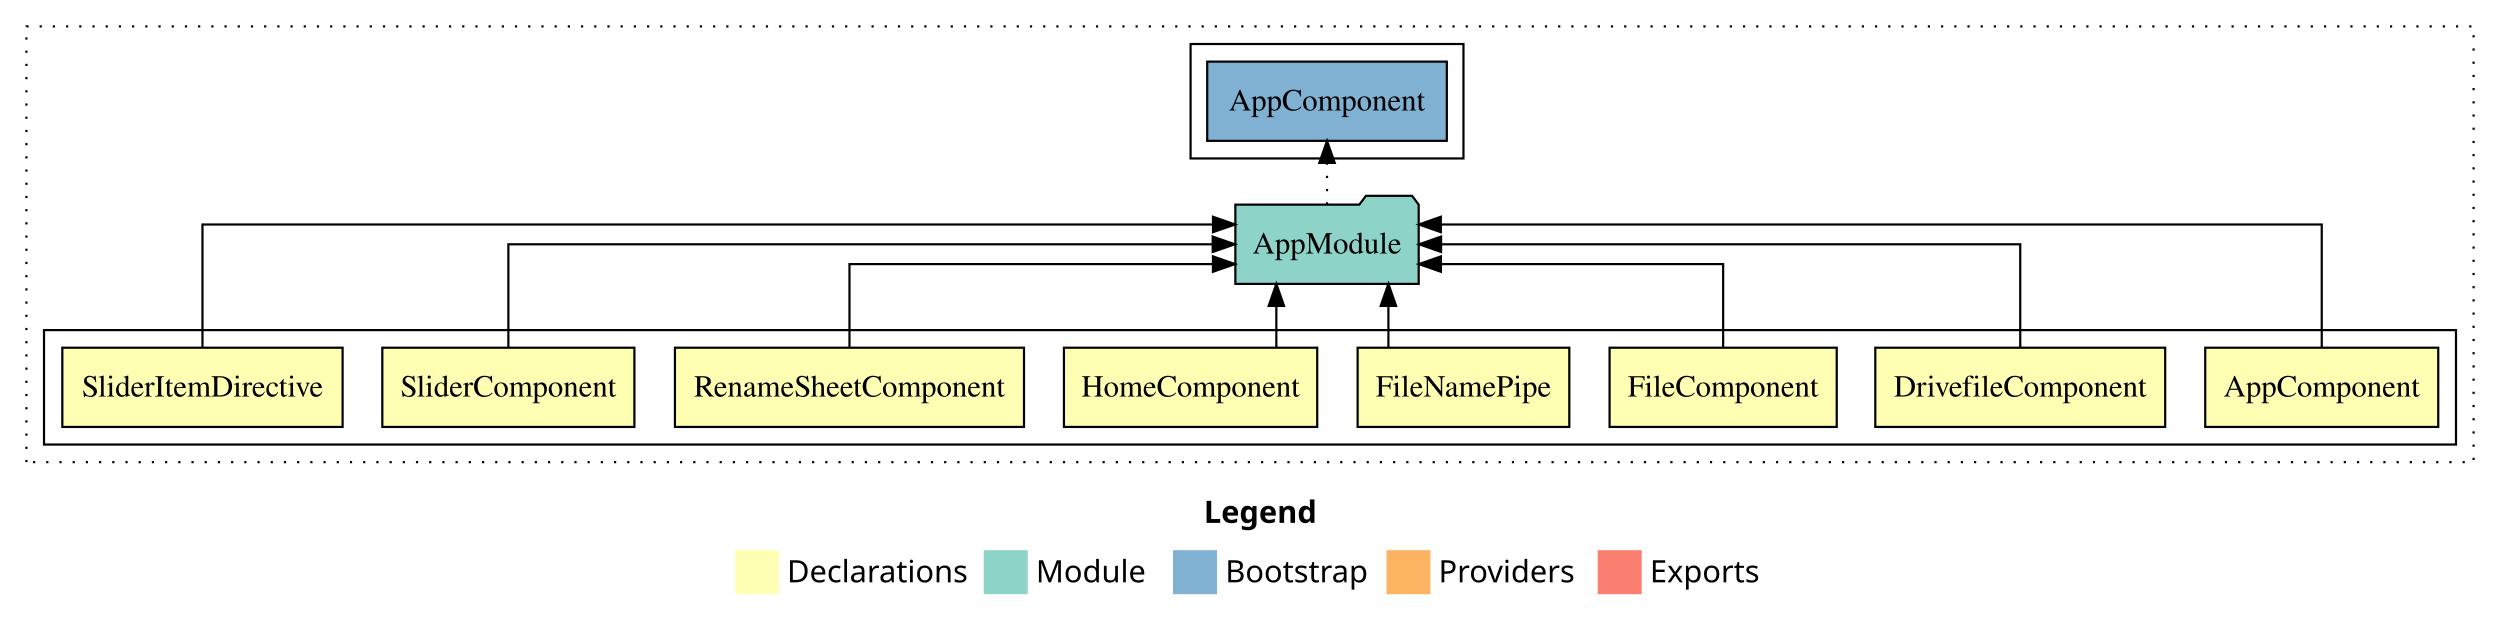
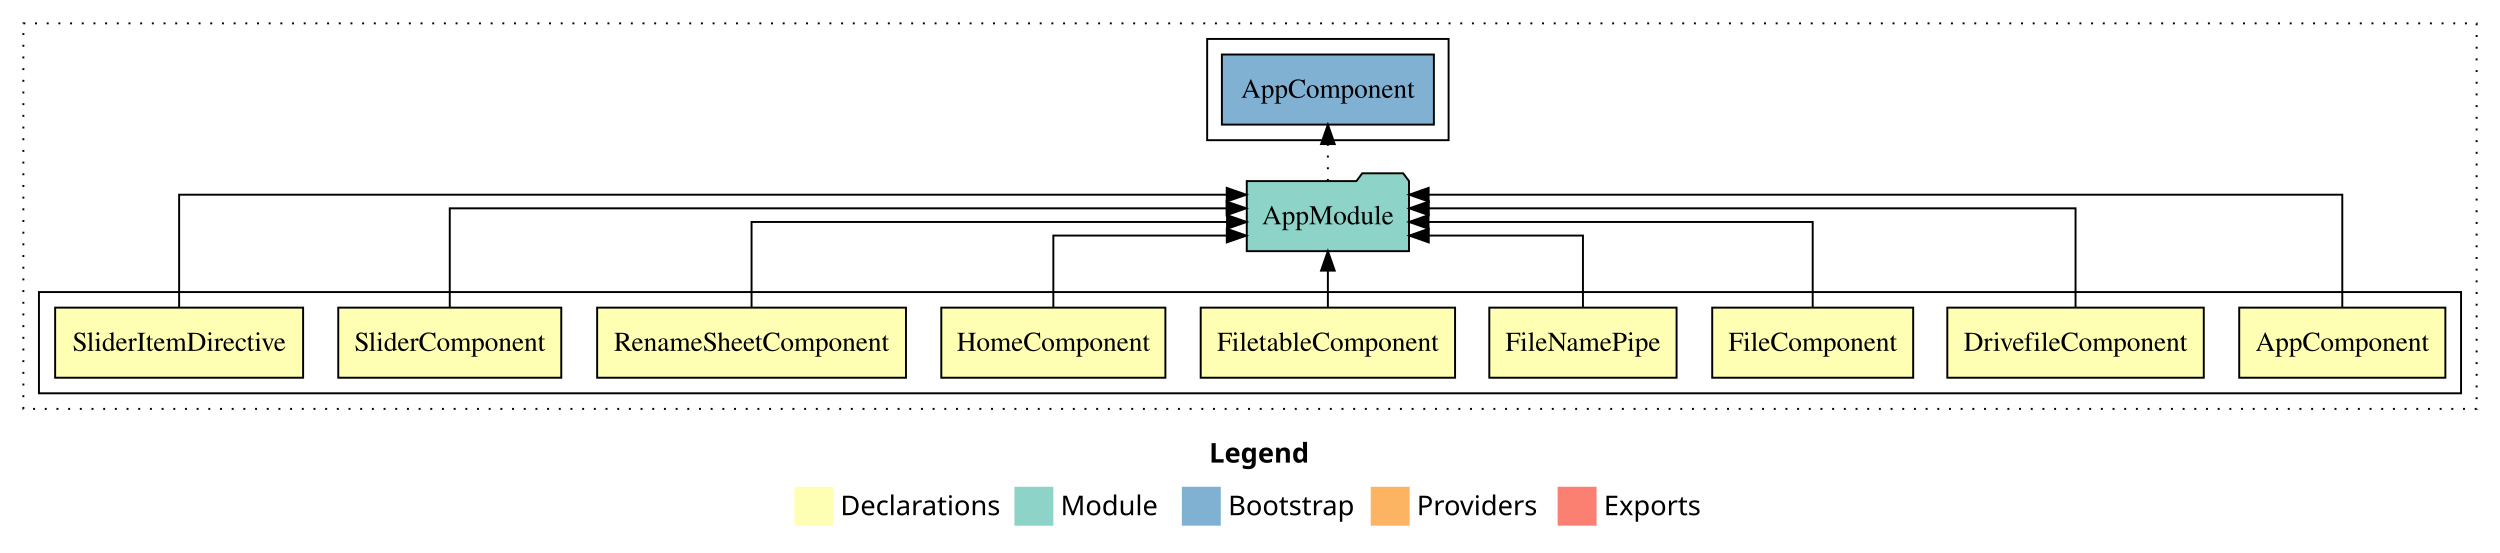
- <svg xmlns="http://www.w3.org/2000/svg" width="1136pt" height="284pt" viewBox="0.00 0.00 1136.00 284.00">
+ <svg xmlns="http://www.w3.org/2000/svg" width="1284pt" height="284pt" viewBox="0.00 0.00 1284.00 284.00">
  <g id="graph0" class="graph" transform="scale(1 1) rotate(0) translate(4 280)">
-     <polygon fill="#ffffff" stroke="transparent" points="-4,4 -4,-280 1132,-280 1132,4 -4,4" />
-     <text text-anchor="start" x="543.009" y="-42.4" font-family="sans-serif" font-weight="bold" font-size="14.00" fill="#000000">Legend</text>
-     <polygon fill="#ffffb3" stroke="transparent" points="330,-10 330,-30 350,-30 350,-10 330,-10" />
-     <text text-anchor="start" x="353.629" y="-15.4" font-family="sans-serif" font-size="14.00" fill="#000000">  Declarations</text>
-     <polygon fill="#8dd3c7" stroke="transparent" points="443,-10 443,-30 463,-30 463,-10 443,-10" />
-     <text text-anchor="start" x="466.725" y="-15.4" font-family="sans-serif" font-size="14.00" fill="#000000">  Module</text>
-     <polygon fill="#80b1d3" stroke="transparent" points="529,-10 529,-30 549,-30 549,-10 529,-10" />
-     <text text-anchor="start" x="552.781" y="-15.4" font-family="sans-serif" font-size="14.00" fill="#000000">  Bootstrap</text>
-     <polygon fill="#fdb462" stroke="transparent" points="626,-10 626,-30 646,-30 646,-10 626,-10" />
-     <text text-anchor="start" x="649.673" y="-15.4" font-family="sans-serif" font-size="14.00" fill="#000000">  Providers</text>
-     <polygon fill="#fb8072" stroke="transparent" points="722,-10 722,-30 742,-30 742,-10 722,-10" />
-     <text text-anchor="start" x="745.726" y="-15.4" font-family="sans-serif" font-size="14.00" fill="#000000">  Exports</text>
+     <polygon fill="#ffffff" stroke="transparent" points="-4,4 -4,-280 1280,-280 1280,4 -4,4" />
+     <text text-anchor="start" x="617.009" y="-42.4" font-family="sans-serif" font-weight="bold" font-size="14.00" fill="#000000">Legend</text>
+     <polygon fill="#ffffb3" stroke="transparent" points="404,-10 404,-30 424,-30 424,-10 404,-10" />
+     <text text-anchor="start" x="427.629" y="-15.4" font-family="sans-serif" font-size="14.00" fill="#000000">  Declarations</text>
+     <polygon fill="#8dd3c7" stroke="transparent" points="517,-10 517,-30 537,-30 537,-10 517,-10" />
+     <text text-anchor="start" x="540.725" y="-15.4" font-family="sans-serif" font-size="14.00" fill="#000000">  Module</text>
+     <polygon fill="#80b1d3" stroke="transparent" points="603,-10 603,-30 623,-30 623,-10 603,-10" />
+     <text text-anchor="start" x="626.781" y="-15.4" font-family="sans-serif" font-size="14.00" fill="#000000">  Bootstrap</text>
+     <polygon fill="#fdb462" stroke="transparent" points="700,-10 700,-30 720,-30 720,-10 700,-10" />
+     <text text-anchor="start" x="723.673" y="-15.4" font-family="sans-serif" font-size="14.00" fill="#000000">  Providers</text>
+     <polygon fill="#fb8072" stroke="transparent" points="796,-10 796,-30 816,-30 816,-10 796,-10" />
+     <text text-anchor="start" x="819.726" y="-15.4" font-family="sans-serif" font-size="14.00" fill="#000000">  Exports</text>
    <g id="clust1" class="cluster">
-       <polygon fill="none" stroke="#000000" stroke-dasharray="1,5" points="8,-70 8,-268 1120,-268 1120,-70 8,-70" />
+       <polygon fill="none" stroke="#000000" stroke-dasharray="1,5" points="8,-70 8,-268 1268,-268 1268,-70 8,-70" />
    </g>
    <g id="clust2" class="cluster">
-       <polygon fill="none" stroke="#000000" points="16,-78 16,-130 1112,-130 1112,-78 16,-78" />
+       <polygon fill="none" stroke="#000000" points="16,-78 16,-130 1260,-130 1260,-78 16,-78" />
    </g>
-     <g id="clust13" class="cluster">
-       <polygon fill="none" stroke="#000000" points="537,-208 537,-260 661,-260 661,-208 537,-208" />
+     <g id="clust14" class="cluster">
+       <polygon fill="none" stroke="#000000" points="616,-208 616,-260 740,-260 740,-208 616,-208" />
    </g>
    <g id="node1" class="node">
-       <polygon fill="#ffffb3" stroke="#000000" points="1103.94,-122 998.06,-122 998.06,-86 1103.94,-86 1103.94,-122" />
-       <text text-anchor="middle" x="1051" y="-99.8" font-family="Times,serif" font-size="14.00" fill="#000000">AppComponent</text>
+       <polygon fill="#ffffb3" stroke="#000000" points="1251.94,-122 1146.06,-122 1146.06,-86 1251.94,-86 1251.94,-122" />
+       <text text-anchor="middle" x="1199" y="-99.8" font-family="Times,serif" font-size="14.00" fill="#000000">AppComponent</text>
    </g>
-     <g id="node9" class="node">
-       <polygon fill="#8dd3c7" stroke="#000000" points="640.657,-187 637.657,-191 616.657,-191 613.657,-187 557.343,-187 557.343,-151 640.657,-151 640.657,-187" />
-       <text text-anchor="middle" x="599" y="-164.8" font-family="Times,serif" font-size="14.00" fill="#000000">AppModule</text>
+     <g id="node10" class="node">
+       <polygon fill="#8dd3c7" stroke="#000000" points="719.657,-187 716.657,-191 695.657,-191 692.657,-187 636.343,-187 636.343,-151 719.657,-151 719.657,-187" />
+       <text text-anchor="middle" x="678" y="-164.8" font-family="Times,serif" font-size="14.00" fill="#000000">AppModule</text>
    </g>
    <g id="edge1" class="edge">
-       <path fill="none" stroke="#000000" d="M1051,-122.292C1051,-144.206 1051,-178 1051,-178 1051,-178 650.713,-178 650.713,-178" />
-       <polygon fill="#000000" stroke="#000000" points="650.713,-174.5 640.713,-178 650.713,-181.5 650.713,-174.5" />
+       <path fill="none" stroke="#000000" d="M1199,-122.011C1199,-144.485 1199,-180 1199,-180 1199,-180 729.755,-180 729.755,-180" />
+       <polygon fill="#000000" stroke="#000000" points="729.755,-176.5 719.755,-180 729.755,-183.5 729.755,-176.5" />
    </g>
    <g id="node2" class="node">
-       <polygon fill="#ffffb3" stroke="#000000" points="979.861,-122 848.139,-122 848.139,-86 979.861,-86 979.861,-122" />
-       <text text-anchor="middle" x="914" y="-99.8" font-family="Times,serif" font-size="14.00" fill="#000000">DrivefileComponent</text>
+       <polygon fill="#ffffb3" stroke="#000000" points="1127.861,-122 996.139,-122 996.139,-86 1127.861,-86 1127.861,-122" />
+       <text text-anchor="middle" x="1062" y="-99.8" font-family="Times,serif" font-size="14.00" fill="#000000">DrivefileComponent</text>
    </g>
    <g id="edge2" class="edge">
-       <path fill="none" stroke="#000000" d="M914,-122.106C914,-141.339 914,-169 914,-169 914,-169 650.83,-169 650.83,-169" />
-       <polygon fill="#000000" stroke="#000000" points="650.83,-165.5 640.83,-169 650.83,-172.5 650.83,-165.5" />
+       <path fill="none" stroke="#000000" d="M1062,-122.129C1062,-142.572 1062,-173 1062,-173 1062,-173 729.826,-173 729.826,-173" />
+       <polygon fill="#000000" stroke="#000000" points="729.826,-169.5 719.826,-173 729.826,-176.5 729.826,-169.5" />
    </g>
    <g id="node3" class="node">
-       <polygon fill="#ffffb3" stroke="#000000" points="830.611,-122 727.389,-122 727.389,-86 830.611,-86 830.611,-122" />
-       <text text-anchor="middle" x="779" y="-99.8" font-family="Times,serif" font-size="14.00" fill="#000000">FileComponent</text>
+       <polygon fill="#ffffb3" stroke="#000000" points="978.611,-122 875.389,-122 875.389,-86 978.611,-86 978.611,-122" />
+       <text text-anchor="middle" x="927" y="-99.8" font-family="Times,serif" font-size="14.00" fill="#000000">FileComponent</text>
    </g>
    <g id="edge3" class="edge">
-       <path fill="none" stroke="#000000" d="M779,-122.027C779,-138.398 779,-160 779,-160 779,-160 650.748,-160 650.748,-160" />
-       <polygon fill="#000000" stroke="#000000" points="650.748,-156.5 640.748,-160 650.748,-163.5 650.748,-156.5" />
+       <path fill="none" stroke="#000000" d="M927,-122.267C927,-140.555 927,-166 927,-166 927,-166 729.677,-166 729.677,-166" />
+       <polygon fill="#000000" stroke="#000000" points="729.677,-162.5 719.677,-166 729.677,-169.5 729.677,-162.5" />
    </g>
    <g id="node4" class="node">
-       <polygon fill="#ffffb3" stroke="#000000" points="709.093,-122 612.907,-122 612.907,-86 709.093,-86 709.093,-122" />
-       <text text-anchor="middle" x="661" y="-99.8" font-family="Times,serif" font-size="14.00" fill="#000000">FileNamePipe</text>
+       <polygon fill="#ffffb3" stroke="#000000" points="857.093,-122 760.907,-122 760.907,-86 857.093,-86 857.093,-122" />
+       <text text-anchor="middle" x="809" y="-99.8" font-family="Times,serif" font-size="14.00" fill="#000000">FileNamePipe</text>
    </g>
    <g id="edge4" class="edge">
-       <path fill="none" stroke="#000000" d="M626.891,-122.106C626.891,-122.106 626.891,-140.991 626.891,-140.991" />
-       <polygon fill="#000000" stroke="#000000" points="623.391,-140.991 626.891,-150.991 630.391,-140.991 623.391,-140.991" />
+       <path fill="none" stroke="#000000" d="M809,-122.009C809,-138.049 809,-159 809,-159 809,-159 729.809,-159 729.809,-159" />
+       <polygon fill="#000000" stroke="#000000" points="729.809,-155.5 719.809,-159 729.809,-162.5 729.809,-155.5" />
    </g>
    <g id="node5" class="node">
+       <polygon fill="#ffffb3" stroke="#000000" points="743.322,-122 612.678,-122 612.678,-86 743.322,-86 743.322,-122" />
+       <text text-anchor="middle" x="678" y="-99.8" font-family="Times,serif" font-size="14.00" fill="#000000">FiletableComponent</text>
+     </g>
+     <g id="edge5" class="edge">
+       <path fill="none" stroke="#000000" d="M678,-122.106C678,-122.106 678,-140.991 678,-140.991" />
+       <polygon fill="#000000" stroke="#000000" points="674.5,-140.991 678,-150.991 681.5,-140.991 674.5,-140.991" />
+     </g>
+     <g id="node6" class="node">
      <polygon fill="#ffffb3" stroke="#000000" points="594.545,-122 479.455,-122 479.455,-86 594.545,-86 594.545,-122" />
      <text text-anchor="middle" x="537" y="-99.8" font-family="Times,serif" font-size="14.00" fill="#000000">HomeComponent</text>
    </g>
-     <g id="edge5" class="edge">
-       <path fill="none" stroke="#000000" d="M575.972,-122.106C575.972,-122.106 575.972,-140.991 575.972,-140.991" />
-       <polygon fill="#000000" stroke="#000000" points="572.472,-140.991 575.972,-150.991 579.472,-140.991 572.472,-140.991" />
+     <g id="edge6" class="edge">
+       <path fill="none" stroke="#000000" d="M537,-122.009C537,-138.049 537,-159 537,-159 537,-159 626.077,-159 626.077,-159" />
+       <polygon fill="#000000" stroke="#000000" points="626.077,-162.5 636.077,-159 626.077,-155.5 626.077,-162.5" />
    </g>
-     <g id="node6" class="node">
+     <g id="node7" class="node">
      <polygon fill="#ffffb3" stroke="#000000" points="461.306,-122 302.694,-122 302.694,-86 461.306,-86 461.306,-122" />
      <text text-anchor="middle" x="382" y="-99.8" font-family="Times,serif" font-size="14.00" fill="#000000">RenameSheetComponent</text>
    </g>
-     <g id="edge6" class="edge">
-       <path fill="none" stroke="#000000" d="M382,-122.027C382,-138.398 382,-160 382,-160 382,-160 547.16,-160 547.16,-160" />
-       <polygon fill="#000000" stroke="#000000" points="547.16,-163.5 557.16,-160 547.16,-156.5 547.16,-163.5" />
+     <g id="edge7" class="edge">
+       <path fill="none" stroke="#000000" d="M382,-122.267C382,-140.555 382,-166 382,-166 382,-166 626.218,-166 626.218,-166" />
+       <polygon fill="#000000" stroke="#000000" points="626.218,-169.5 636.218,-166 626.218,-162.5 626.218,-169.5" />
    </g>
-     <g id="node7" class="node">
+     <g id="node8" class="node">
      <polygon fill="#ffffb3" stroke="#000000" points="284.272,-122 169.728,-122 169.728,-86 284.272,-86 284.272,-122" />
      <text text-anchor="middle" x="227" y="-99.8" font-family="Times,serif" font-size="14.00" fill="#000000">SliderComponent</text>
    </g>
-     <g id="edge7" class="edge">
-       <path fill="none" stroke="#000000" d="M227,-122.106C227,-141.339 227,-169 227,-169 227,-169 547.05,-169 547.05,-169" />
-       <polygon fill="#000000" stroke="#000000" points="547.05,-172.5 557.05,-169 547.05,-165.5 547.05,-172.5" />
+     <g id="edge8" class="edge">
+       <path fill="none" stroke="#000000" d="M227,-122.129C227,-142.572 227,-173 227,-173 227,-173 625.976,-173 625.976,-173" />
+       <polygon fill="#000000" stroke="#000000" points="625.976,-176.5 635.976,-173 625.976,-169.5 625.976,-176.5" />
    </g>
-     <g id="node8" class="node">
+     <g id="node9" class="node">
      <polygon fill="#ffffb3" stroke="#000000" points="151.678,-122 24.322,-122 24.322,-86 151.678,-86 151.678,-122" />
      <text text-anchor="middle" x="88" y="-99.8" font-family="Times,serif" font-size="14.00" fill="#000000">SliderItemDirective</text>
    </g>
-     <g id="edge8" class="edge">
-       <path fill="none" stroke="#000000" d="M88,-122.292C88,-144.206 88,-178 88,-178 88,-178 547.183,-178 547.183,-178" />
-       <polygon fill="#000000" stroke="#000000" points="547.183,-181.5 557.183,-178 547.183,-174.5 547.183,-181.5" />
+     <g id="edge9" class="edge">
+       <path fill="none" stroke="#000000" d="M88,-122.011C88,-144.485 88,-180 88,-180 88,-180 626.042,-180 626.042,-180" />
+       <polygon fill="#000000" stroke="#000000" points="626.042,-183.5 636.042,-180 626.042,-176.5 626.042,-183.5" />
    </g>
-     <g id="node10" class="node">
-       <polygon fill="#80b1d3" stroke="#000000" points="653.439,-252 544.561,-252 544.561,-216 653.439,-216 653.439,-252" />
-       <text text-anchor="middle" x="599" y="-229.8" font-family="Times,serif" font-size="14.00" fill="#000000">AppComponent </text>
+     <g id="node11" class="node">
+       <polygon fill="#80b1d3" stroke="#000000" points="732.439,-252 623.561,-252 623.561,-216 732.439,-216 732.439,-252" />
+       <text text-anchor="middle" x="678" y="-229.8" font-family="Times,serif" font-size="14.00" fill="#000000">AppComponent </text>
    </g>
-     <g id="edge9" class="edge">
-       <path fill="none" stroke="#000000" stroke-dasharray="1,5" d="M599,-187.106C599,-187.106 599,-205.991 599,-205.991" />
-       <polygon fill="#000000" stroke="#000000" points="595.5,-205.991 599,-215.991 602.5,-205.991 595.5,-205.991" />
+     <g id="edge10" class="edge">
+       <path fill="none" stroke="#000000" stroke-dasharray="1,5" d="M678,-187.106C678,-187.106 678,-205.991 678,-205.991" />
+       <polygon fill="#000000" stroke="#000000" points="674.5,-205.991 678,-215.991 681.5,-205.991 674.5,-205.991" />
    </g>
  </g>
</svg>
